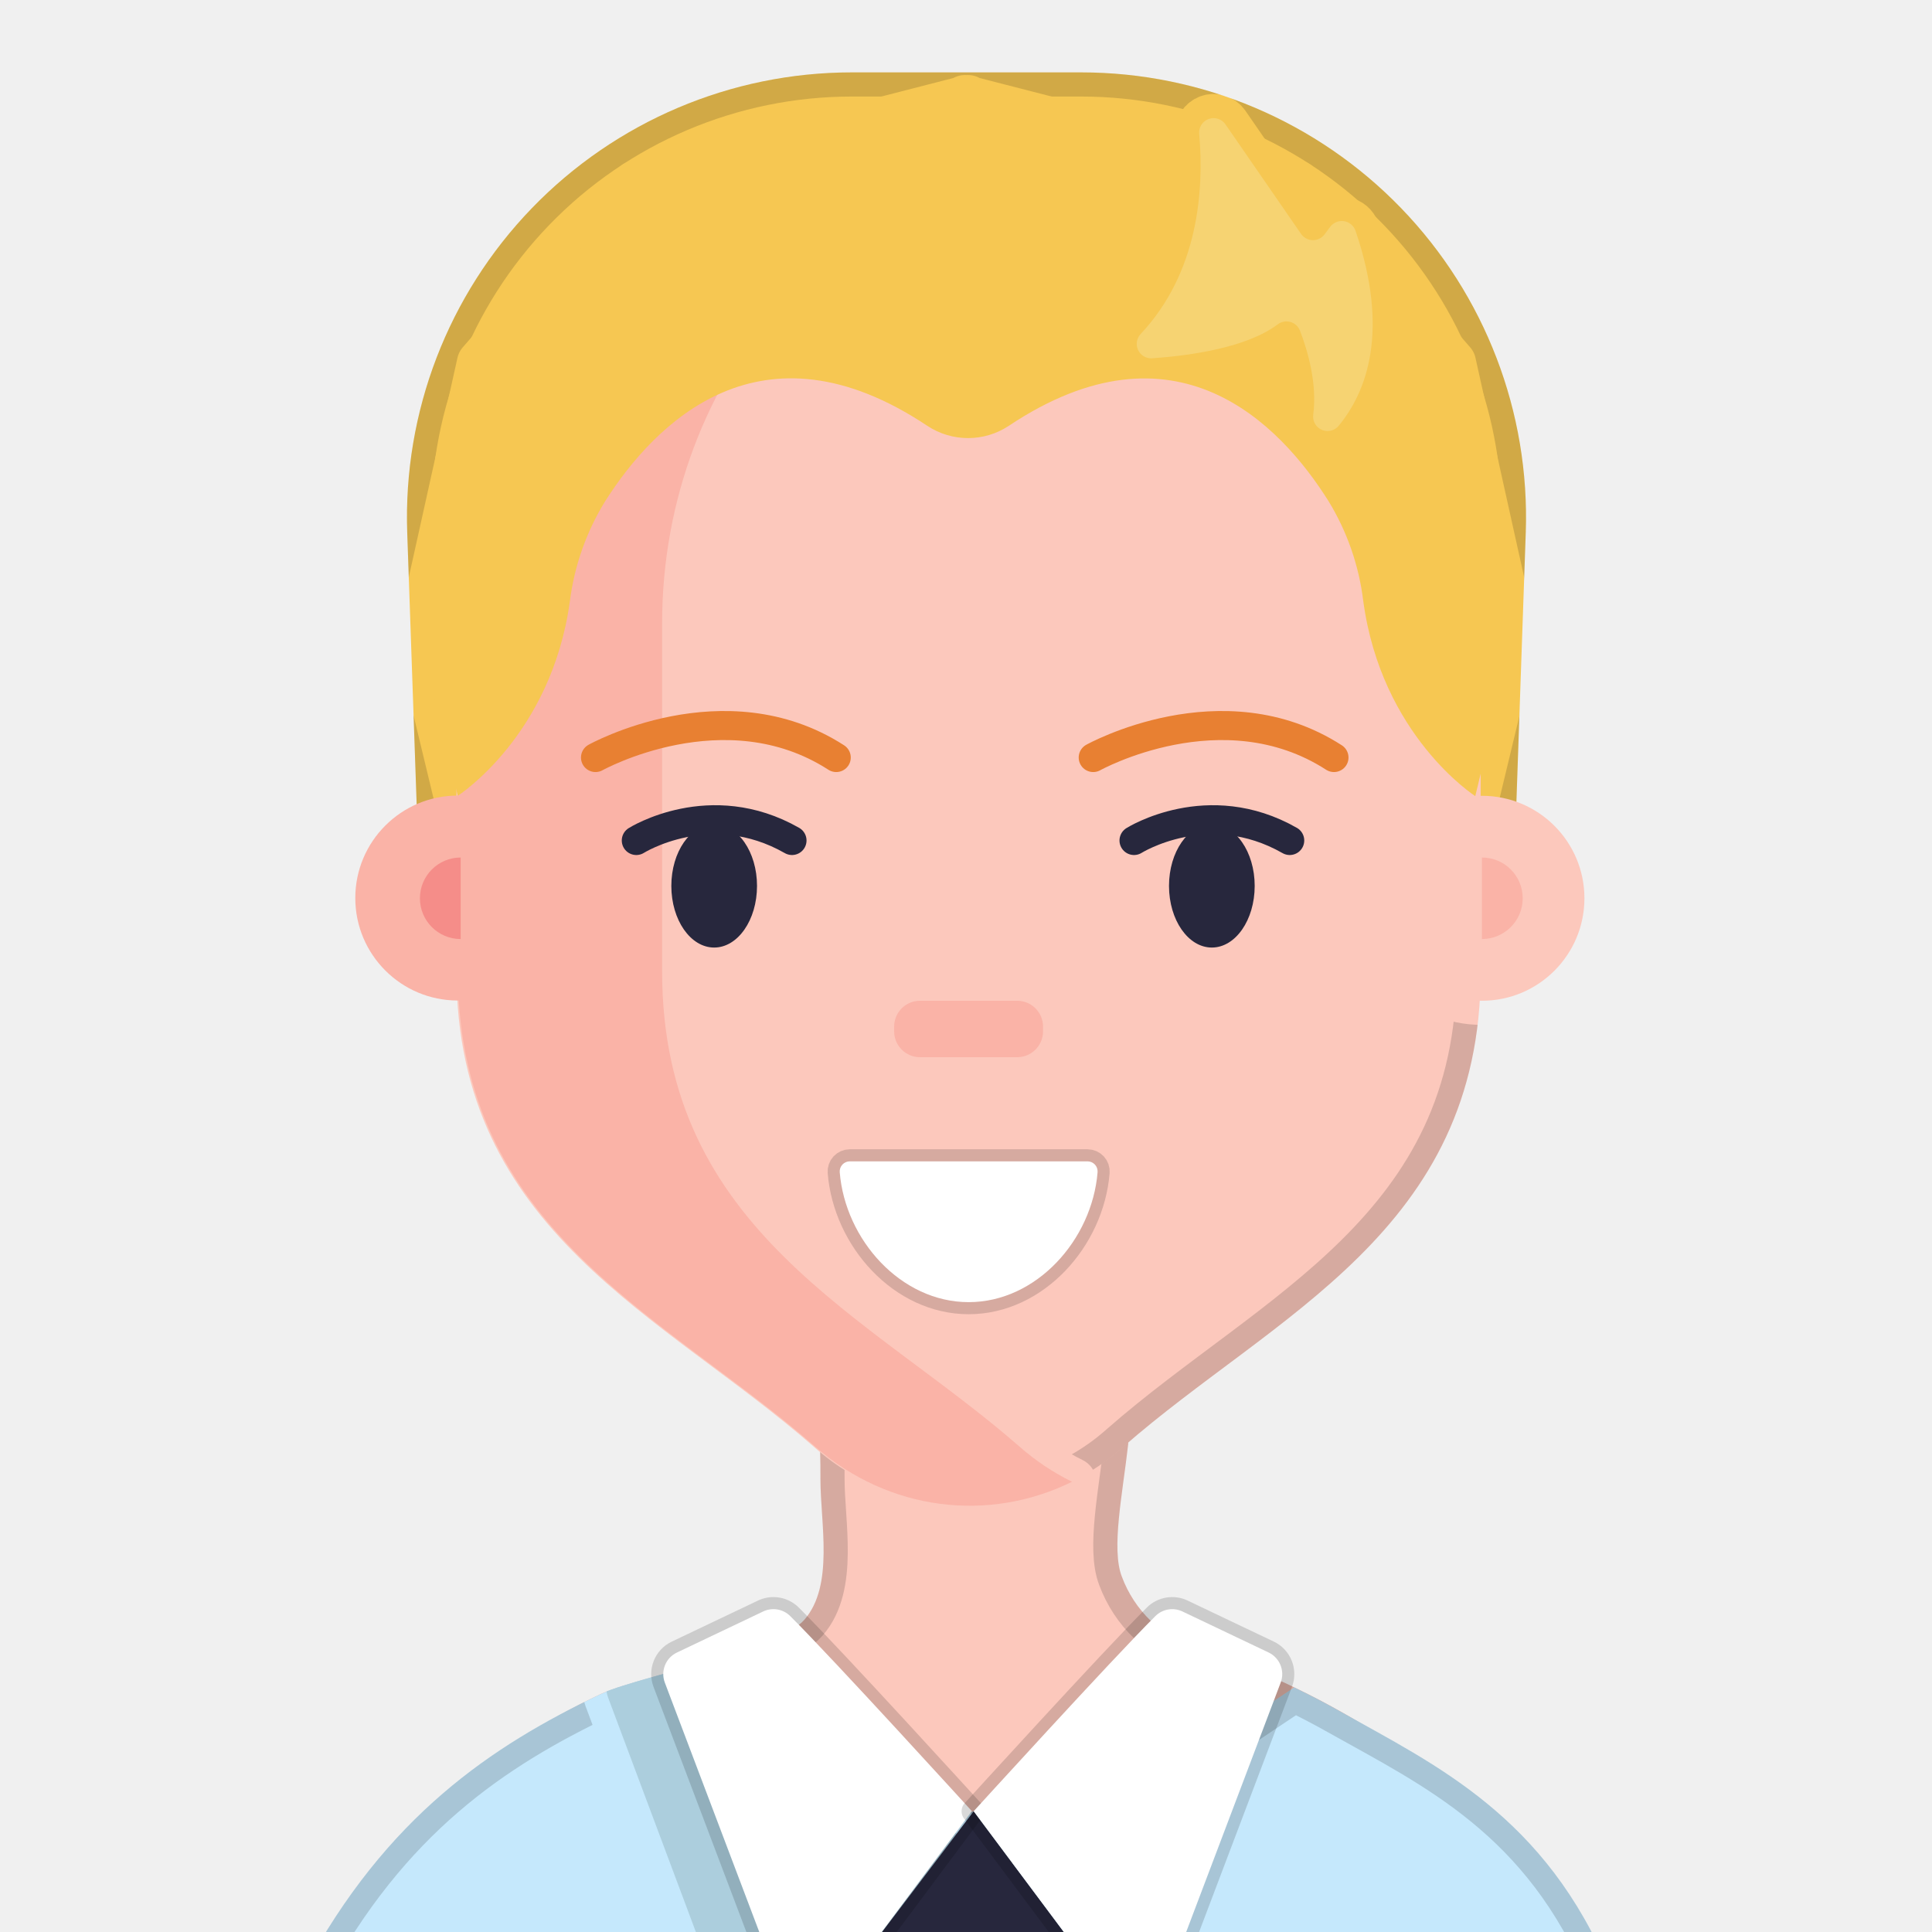
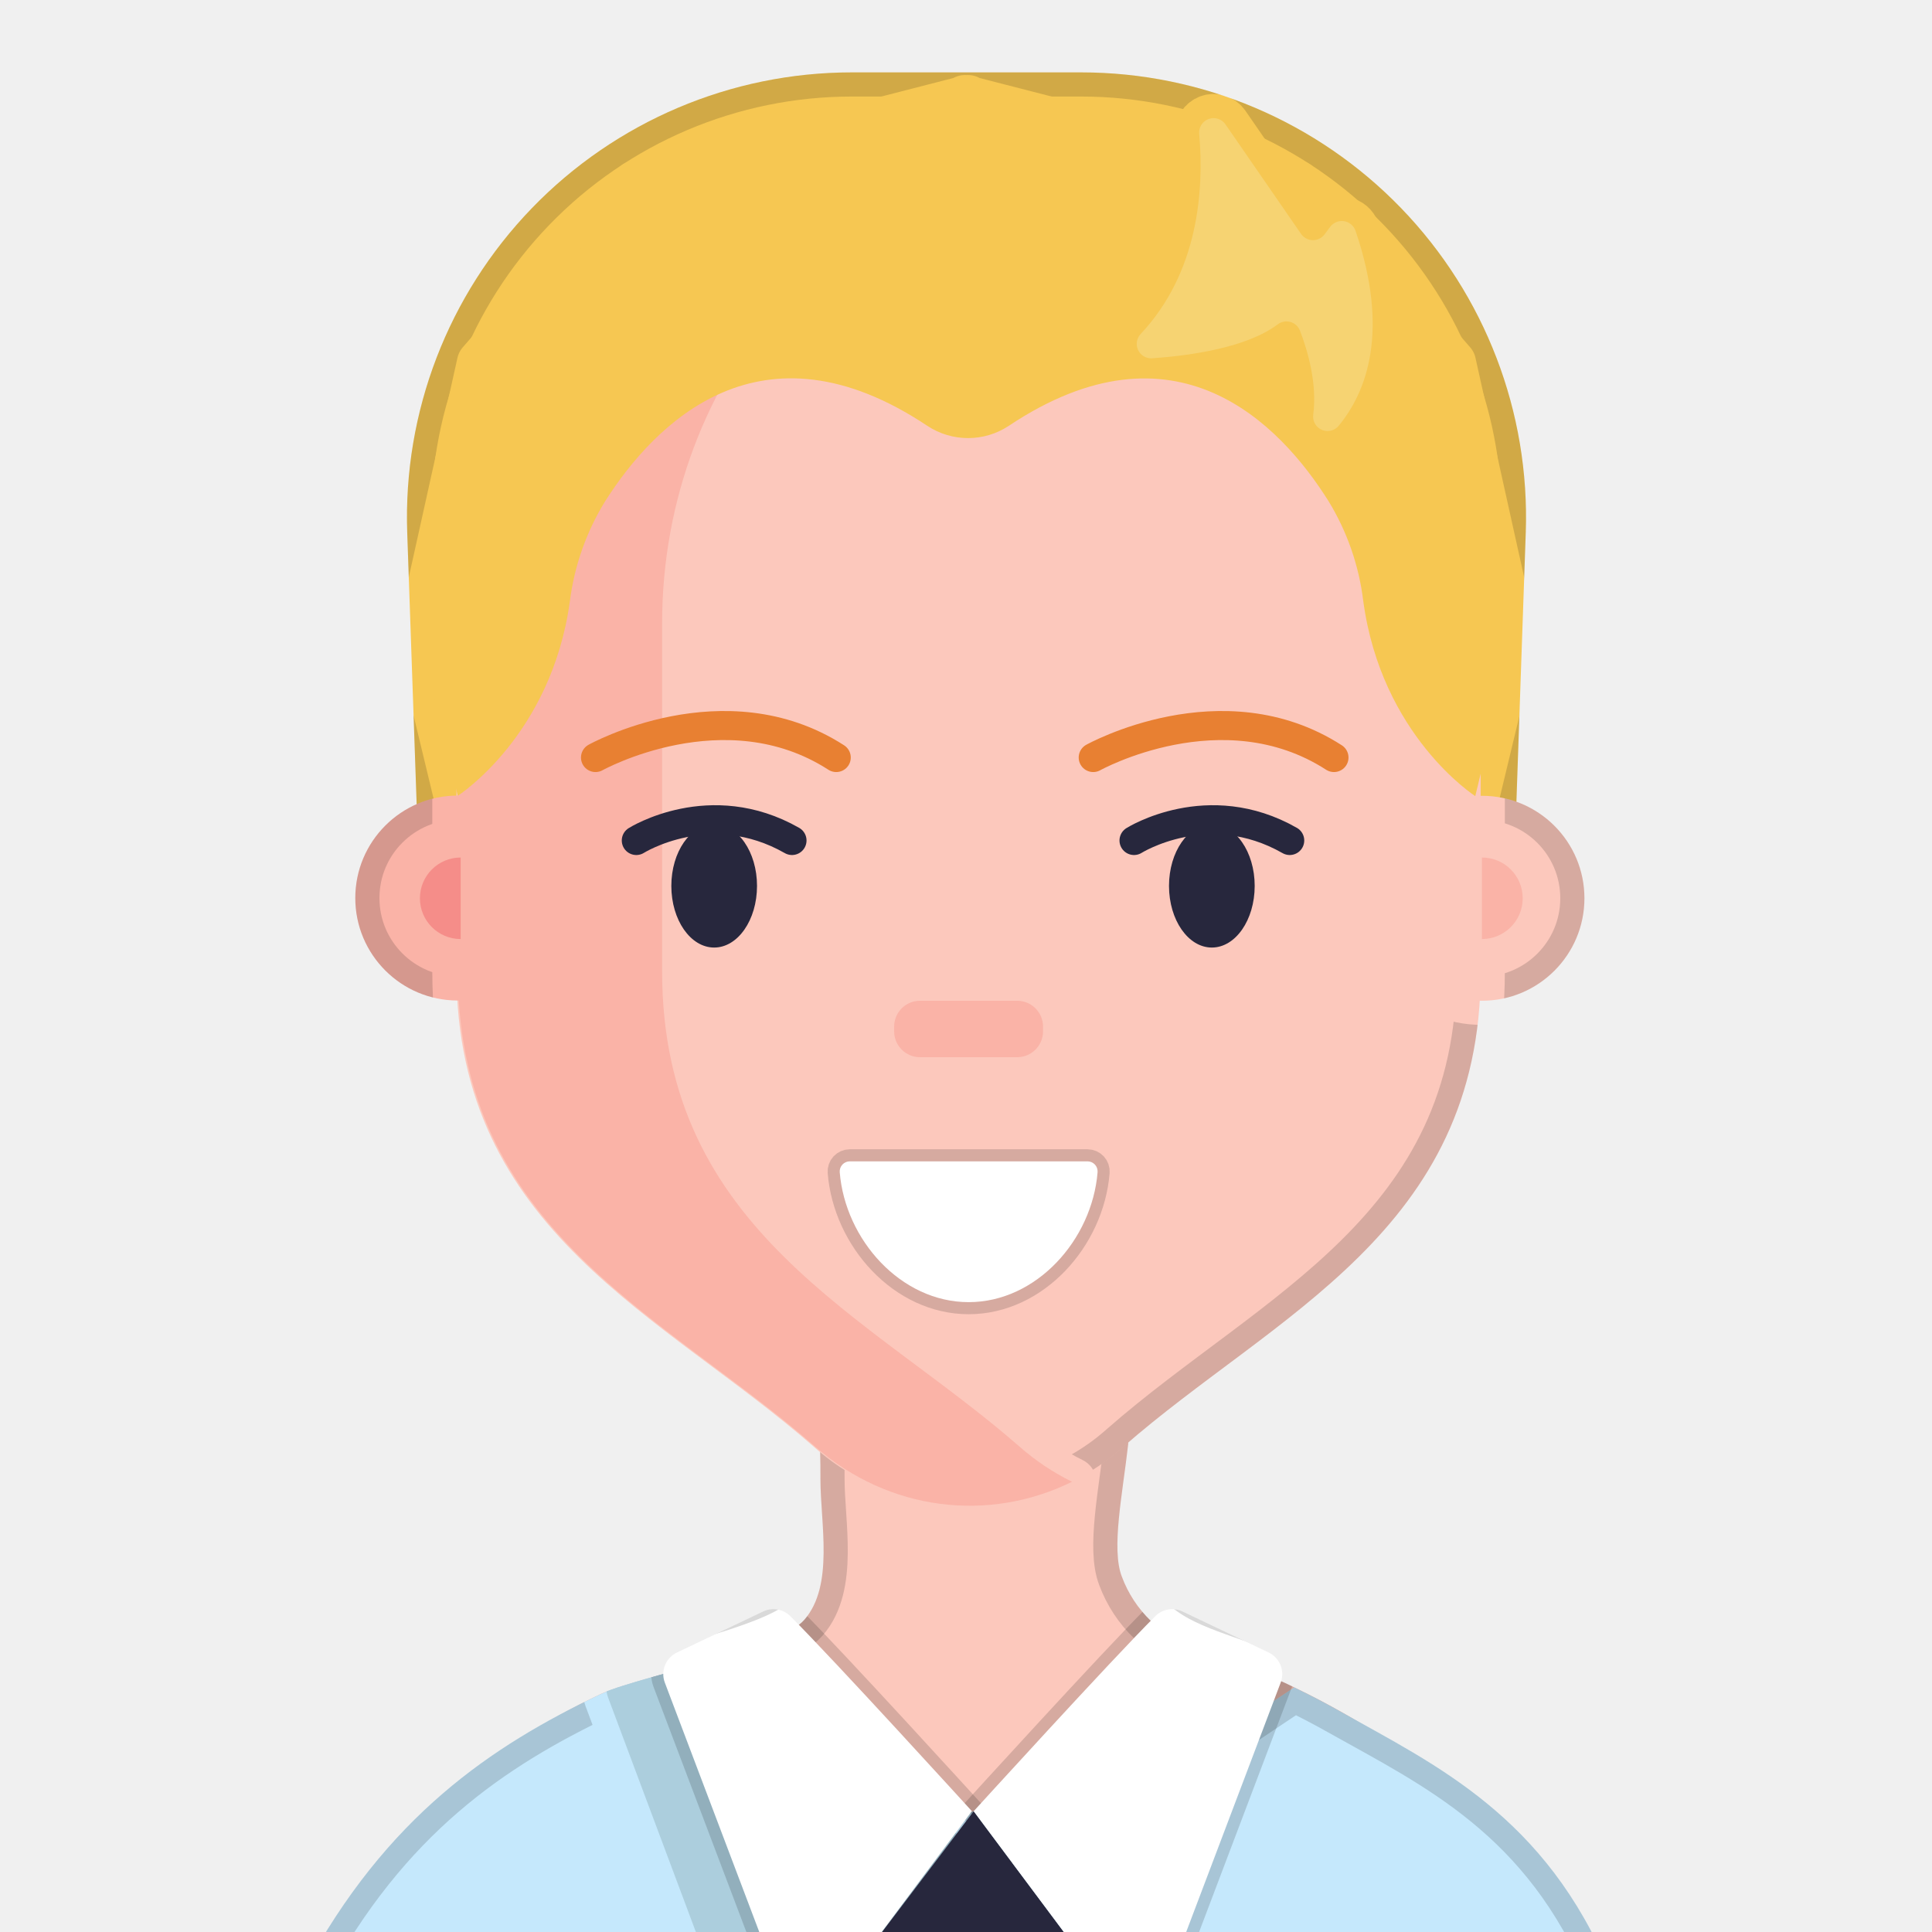
<svg xmlns="http://www.w3.org/2000/svg" id="Layer_1" viewBox="0 0 160 160">
  <defs>
    <style>.cls-1{fill:#fab3a7;}.cls-2{fill:#fcc8bc;}.cls-3{stroke:#27273d;}.cls-3,.cls-4{fill:none;stroke-linecap:round;stroke-width:2.406px;}.cls-5{fill:#f6d372;}.cls-6{fill:#fff;}.cls-7{fill:#c5e8fc;}.cls-8{fill:#f6c752;}.cls-9{fill:#f58d89;}.cls-4{stroke:#e88032;}.cls-10{fill:#accedd;}.cls-11{fill:#27273d;}</style>
  </defs>
  <g id="Avatars">
    <g id="Artboard">
      <g id="Men">
        <g id="Avatar-Users2_10">
          <g id="Icons">
            <g fill="#f6c752">
              <path d="M89.536,5.995h-18.992c-9.993,0-19.557,4.06-26.499,11.248-6.942,7.188-10.667,16.887-10.32,26.874l1.052,30.284h90.527l1.052-30.274c.351-9.989-3.372-19.692-10.315-26.882-6.943-7.19-16.509-11.25-26.504-11.25Z" id="ab0" />
            </g>
            <mask id="am0" maskUnits="userSpaceOnUse" x="0" y="0" width="160" height="160">
              <use href="#ab0" fill="#fff" />
              <use href="#ab15" fill="#000" stroke="#000" stroke-width="4" stroke-linejoin="round" />
              <use href="#ab19" fill="#000" stroke="#000" stroke-width="4" stroke-linejoin="round" />
+               <use href="#ab12" fill="#000" stroke="#000" stroke-width="4" stroke-linejoin="round" />
            </mask>
            <use href="#ab0" fill="none" stroke="#000" stroke-opacity="0.15" stroke-width="4" stroke-linejoin="round" mask="url(#am0)" />
            <g fill="#fcc8bc">
              <path d="M129.349,158.277c-1.069.725-2.152,1.423-3.252,2.104-11.275,6.951-23.981,11.25-37.159,12.574-1.134.113-2.279.206-3.438.278-.282.017-.567.034-.849.045-1.542.083-3.093.124-4.651.124-1.375,0-2.737-.032-4.087-.096l-.457-.024c-1.289-.058-2.571-.151-3.84-.272l-.402-.041c-.303-.028-.602-.058-.901-.093-1.231-.135-2.452-.296-3.664-.481l-1.066-.168-.234-.041c-.402-.065-.801-.134-1.2-.21-.736-.134-1.468-.275-2.197-.43-10.234-2.132-20.002-6.083-28.841-11.663-1.231-.777-2.441-1.579-3.63-2.406l-.344-.251c4.967-6.875,11.612-12.65,20.58-16.916.124-.058.258-.113.409-.175l.117-.048h0c.117-.045.237-.096.368-.141.584-.213,1.296-.433,2.093-.67l.718-.21.753-.213.388-.11.368-.1h0l.21-.062.213-.058c1.213-.344,2.496-.688,3.747-1.069,2.932-.873,5.699-1.846,7.043-2.881.174-.13.334-.277.478-.44,2.465-2.846,1.323-7.958,1.323-11.657,0-.818,0-1.55-.024-2.21-.002-.029-.002-.057,0-.086-.189-7.683-1.066-5.321,5.418-7.497.538-.128,1.085-.216,1.636-.265h0c4.517-.502,16.215-1.007,17.572.265,1.241,1.162,1.213,3.812.887,6.796v.096c-.45,4.053-1.43,8.687-.526,11,.515,1.388,1.338,2.642,2.406,3.668h0c2.664,2.527,6.511,3.049,10.808,4.998l.292.131c.272.124.533.251.798.382.048.024.1.045.148.072,1.251.602,2.454,1.234,3.62,1.891,7.958,4.479,13.884,10.099,18.367,16.562Z" id="ab1" />
            </g>
            <mask id="am1" maskUnits="userSpaceOnUse" x="0" y="0" width="160" height="160">
              <use href="#ab1" fill="#fff" />
            </mask>
            <use href="#ab1" fill="none" stroke="#000" stroke-opacity="0.15" stroke-width="4" stroke-linejoin="round" mask="url(#am1)" />
+             <mask id="ao20_1" maskUnits="userSpaceOnUse" x="0" y="0" width="160" height="160">
+               <use href="#ab1" fill="#fff" />
+             </mask>
+             <use href="#ab20" fill="none" stroke="#000" stroke-opacity="0.15" stroke-width="2" stroke-linejoin="round" mask="url(#ao20_1)" />
+             <mask id="ao21_1" maskUnits="userSpaceOnUse" x="0" y="0" width="160" height="160">
+               <use href="#ab1" fill="#fff" />
+             </mask>
+             <use href="#ab21" fill="none" stroke="#000" stroke-opacity="0.15" stroke-width="2" stroke-linejoin="round" mask="url(#ao21_1)" />
            <g fill="#fcc8bc">
              <path d="M122.625,51.625v28.848c0,21.519-17.129,28.411-29.614,39.356-7.29,6.511-18.306,6.511-25.596,0-12.485-10.945-29.614-17.837-29.614-39.356v-28.848c0-21.165,15.764-38.421,35.506-39.273.509-.028,1.031-.038,1.537-.038h10.739c20.46,0,37.043,17.6,37.043,39.311Z" id="ab2" />
            </g>
            <mask id="am2" maskUnits="userSpaceOnUse" x="0" y="0" width="160" height="160">
              <use href="#ab2" fill="#fff" />
              <use href="#ab3" fill="#000" stroke="#000" stroke-width="4" stroke-linejoin="round" />
              <use href="#ab4" fill="#000" stroke="#000" stroke-width="4" stroke-linejoin="round" />
              <use href="#ab9" fill="#000" stroke="#000" stroke-width="4" stroke-linejoin="round" />
              <use href="#ab12" fill="#000" stroke="#000" stroke-width="4" stroke-linejoin="round" />
            </mask>
            <use href="#ab2" fill="none" stroke="#000" stroke-opacity="0.15" stroke-width="4" stroke-linejoin="round" mask="url(#am2)" />
+             <mask id="ao14_2" maskUnits="userSpaceOnUse" x="0" y="0" width="160" height="160">
+               <use href="#ab2" fill="#fff" />
+             </mask>
+             <use href="#ab14" fill="none" stroke="#000" stroke-opacity="0.15" stroke-width="2" stroke-linejoin="round" mask="url(#ao14_2)" />
            <g fill="#fab3a7">
              <path d="M54.834,80.472v-28.848c0-20.601,14.932-37.507,33.945-39.188-1.031-.096-2.062-.141-3.094-.141h-10.735c-20.46,0-37.039,17.603-37.039,39.311v14.279c-4.687,0-8.487,3.8-8.487,8.487s3.8,8.487,8.487,8.487h.083c1.231,19.645,17.531,26.431,29.525,36.953,6.084,5.332,14.376,6.304,21.261,2.901-1.567-.773-3.025-1.748-4.338-2.901-12.485-10.928-29.607-17.823-29.607-39.342Z" id="ab3" />
            </g>
+             <mask id="am3" maskUnits="userSpaceOnUse" x="0" y="0" width="160" height="160">
+               <use href="#ab3" fill="#fff" />
+               <use href="#ab2" fill="#000" stroke="#000" stroke-width="4" stroke-linejoin="round" />
+               <use href="#ab9" fill="#000" stroke="#000" stroke-width="4" stroke-linejoin="round" />
+               <use href="#ab12" fill="#000" stroke="#000" stroke-width="4" stroke-linejoin="round" />
+             </mask>
+             <use href="#ab3" fill="none" stroke="#000" stroke-opacity="0.15" stroke-width="4" stroke-linejoin="round" mask="url(#am3)" />
+             <mask id="ao14_3" maskUnits="userSpaceOnUse" x="0" y="0" width="160" height="160">
+               <use href="#ab3" fill="#fff" />
+             </mask>
+             <use href="#ab14" fill="none" stroke="#000" stroke-opacity="0.15" stroke-width="2" stroke-linejoin="round" mask="url(#ao14_3)" />
            <g fill="#fcc8bc">
              <circle cx="122.728" cy="74.391" r="8.487" id="ab4" />
            </g>
+             <mask id="am4" maskUnits="userSpaceOnUse" x="0" y="0" width="160" height="160">
+               <use href="#ab4" fill="#fff" />
+               <use href="#ab2" fill="#000" stroke="#000" stroke-width="4" stroke-linejoin="round" />
+             </mask>
+             <use href="#ab4" fill="none" stroke="#000" stroke-opacity="0.15" stroke-width="4" stroke-linejoin="round" mask="url(#am4)" />
            <path id="Path-5" class="cls-4" d="M49.317,62.735s10.697-5.961,19.937,0" />
            <ellipse id="Oval-2" class="cls-11" cx="59.145" cy="73.367" rx="3.548" ry="5.105" />
            <path id="Path-6" class="cls-4" d="M90.536,62.735s10.698-5.961,19.938,0" />
            <ellipse id="Oval-3" class="cls-11" cx="100.36" cy="73.367" rx="3.548" ry="5.105" />
            <g fill="#fab3a7">
              <rect x="74.05" y="82.878" width="12.33" height="4.675" rx="2.141" ry="2.141" id="ab9" />
            </g>
            <path id="Path-7" class="cls-3" d="M52.696,69.606s6.126-3.867,12.894,0" />
            <path id="Path-8" class="cls-3" d="M93.915,69.606s6.126-3.867,12.894,0" />
            <g fill="#f58d89">
              <path d="M38.152,71.016c-1.864,0-3.376,1.511-3.376,3.376s1.511,3.376,3.376,3.376v-6.751Z" id="ab12" />
            </g>
            <path id="Path-10" class="cls-1" d="M122.728,77.767c1.864,0,3.376-1.511,3.376-3.376s-1.511-3.376-3.376-3.376v6.751Z" />
-             <use href="#ab14" fill="none" stroke="#000" stroke-opacity="0.15" stroke-width="2" stroke-linejoin="round" />
            <g fill="#fff">
              <path d="M70.375,96.178c-.233 0-.455.098-.613.269s-.237.4-.219.632c.454,5.586,5.06,10.759,10.677,10.759h0c5.613,0,10.22-5.156,10.677-10.759.018-.232-.061-.461-.219-.632s-.38-.268-.613-.269h-19.69Z" id="ab14" />
            </g>
+             <mask id="am14" maskUnits="userSpaceOnUse" x="0" y="0" width="160" height="160">
+               <use href="#ab14" fill="#fff" />
+               <use href="#ab2" fill="#000" stroke="#000" stroke-width="4" stroke-linejoin="round" />
+               <use href="#ab3" fill="#000" stroke="#000" stroke-width="4" stroke-linejoin="round" />
+             </mask>
+             <use href="#ab14" fill="none" stroke="#000" stroke-opacity="0.15" stroke-width="4" stroke-linejoin="round" mask="url(#am14)" />
            <g fill="#f6c752">
              <path d="M120.243,30.075l-12.86-14.798-27.218-6.999v-.065l-.124.031-.124-.031v.065l-27.222,6.999-12.86,14.798-5.06,22.811,3.135,13.018s7.741-4.95,9.281-16.084c.372-2.971,1.383-5.827,2.963-8.37,4.087-6.397,12.846-15.386,26.637-6.188,2.048,1.358,4.71,1.358,6.758,0,13.791-9.199,22.447-.168,26.469,6.232,1.538,2.513,2.519,5.326,2.877,8.25,1.502,11.21,9.281,16.187,9.281,16.187l3.132-13.018-5.067-22.839Z" id="ab15" />
            </g>
+             <mask id="am15" maskUnits="userSpaceOnUse" x="0" y="0" width="160" height="160">
+               <use href="#ab15" fill="#fff" />
+               <use href="#ab0" fill="#000" stroke="#000" stroke-width="4" stroke-linejoin="round" />
+               <use href="#ab19" fill="#000" stroke="#000" stroke-width="4" stroke-linejoin="round" />
+             </mask>
+             <use href="#ab15" fill="none" stroke="#000" stroke-opacity="0.15" stroke-width="4" stroke-linejoin="round" mask="url(#am15)" />
            <g fill="#c5e8fc">
              <path d="M133.349,163.277c-1.069.725-3.152,1.423-4.252,2.104-11.275,6.951-26.981,6.25-40.159,7.574-1.134.113-2.279.206-3.438.278-.282.017-.567.034-.849.045-1.542.083-3.093.124-4.651.124-1.375,0-2.737-.032-4.087-.096l-.457-.024c-1.289-.058-2.571-.151-3.84-.272l-.402-.041c-.303-.028-.602-.058-.901-.093-1.231-.135-2.452-.296-3.664-.481l-1.066-.168-.234-.041c-.402-.065-.801-.134-1.2-.21-.736-.134-1.468-.275-2.197-.43-10.234-2.132-24.002-.083-32.841-5.663-1.231-.777-2.441-1.579-3.63-2.406l-.344-.251c6.861-12.823,15.612-18.65,24.58-22.916.124-.058.258-.113.409-.175l.117-.048c.117-.045.237-.096.368-.141.584-.213,1.296-.433,2.093-.67l.718-.21.753-.213.388-.11.368-.1.21-.062.213-.058c1.213-.344,2.496-.688,3.747-1.069l14.898,14.86,4.28-1.499,2.138-.742.206-.072,2.918,2.3,14.575-6.497,7.342-4.912,1.719-1.145c.048.024.1.045.148.072,1.251.602,2.454,1.234,3.62,1.891,7.992,4.486,17.052,8.694,22.401,21.569Z" id="ab16" />
            </g>
            <mask id="am16" maskUnits="userSpaceOnUse" x="0" y="0" width="160" height="160">
              <use href="#ab16" fill="#fff" />
              <use href="#ab17" fill="#000" stroke="#000" stroke-width="4" stroke-linejoin="round" />
            </mask>
            <use href="#ab16" fill="none" stroke="#000" stroke-opacity="0.15" stroke-width="4" stroke-linejoin="round" mask="url(#am16)" />
+             <mask id="ao20_16" maskUnits="userSpaceOnUse" x="0" y="0" width="160" height="160">
+               <use href="#ab16" fill="#fff" />
+             </mask>
+             <use href="#ab20" fill="none" stroke="#000" stroke-opacity="0.15" stroke-width="2" stroke-linejoin="round" mask="url(#ao20_16)" />
+             <mask id="ao21_16" maskUnits="userSpaceOnUse" x="0" y="0" width="160" height="160">
+               <use href="#ab16" fill="#fff" />
+             </mask>
+             <use href="#ab21" fill="none" stroke="#000" stroke-opacity="0.15" stroke-width="2" stroke-linejoin="round" mask="url(#ao21_16)" />
            <g fill="#accedd">
              <path d="M80.639,153.423l-7.535,10.216-6.456,8.755-1.066-.168-.234-.041c-.402-.065-.801-.134-1.2-.21-.736-.134-1.468-.275-2.197-.43l-11.588-30.955c-.066-.166-.11-.341-.131-.519h0c.117-.045.241-.093.371-.137.584-.213,1.296-.433,2.093-.67l.718-.21.753-.213.388-.11.371-.103.21-.058.213-.058c1.213-.344,2.496-.688,3.747-1.069l14.898,14.857,4.283-1.485.87.963.072.079h0l1.416,1.568Z" id="ab17" />
            </g>
+             <mask id="am17" maskUnits="userSpaceOnUse" x="0" y="0" width="160" height="160">
+               <use href="#ab17" fill="#fff" />
+               <use href="#ab16" fill="#000" stroke="#000" stroke-width="4" stroke-linejoin="round" />
+             </mask>
+             <use href="#ab17" fill="none" stroke="#000" stroke-opacity="0.15" stroke-width="4" stroke-linejoin="round" mask="url(#am17)" />
+             <mask id="ao20_17" maskUnits="userSpaceOnUse" x="0" y="0" width="160" height="160">
+               <use href="#ab17" fill="#fff" />
+             </mask>
+             <use href="#ab20" fill="none" stroke="#000" stroke-opacity="0.15" stroke-width="2" stroke-linejoin="round" mask="url(#ao20_17)" />
+             <mask id="ao21_17" maskUnits="userSpaceOnUse" x="0" y="0" width="160" height="160">
+               <use href="#ab17" fill="#fff" />
+             </mask>
+             <use href="#ab21" fill="none" stroke="#000" stroke-opacity="0.15" stroke-width="2" stroke-linejoin="round" mask="url(#ao21_17)" />
            <path id="Path-15" class="cls-11" d="M83.781,166.135l.877,7.143c-1.547.083-3.099.124-4.658.124-1.375,0-2.737-.032-4.087-.096l-.457-.024,1.207-7.384-3.558-2.258-1.904-1.207.069-.093,7.958-10.481h0l1.409-1.856,9.281,12.433-6.136,3.699Z" />
            <g fill="#f6d372">
              <path d="M99.312,11.083c.409,4.682-.062,11.464-4.84,16.569-.343.357-.43.888-.22,1.336.21.448.675.72,1.168.685,3.166-.223,7.813-.88,10.378-2.798.297-.234.688-.314,1.053-.216.365.098.663.363.803.714.646,1.674,1.444,4.397,1.1,6.988-.063.532.236,1.041.731,1.245.495.205,1.066.055,1.397-.365,2.293-2.798,4.218-7.796,1.375-16.132-.146-.421-.514-.726-.955-.793-.441-.066-.882.117-1.146.476l-.454.608c-.23.312-.596.494-.983.489-.387-.005-.748-.198-.969-.516l-6.263-9.075c-.309-.447-.879-.629-1.39-.445-.511.184-.833.689-.786,1.229h0Z" id="ab19" />
            </g>
-             <use href="#ab20" fill="none" stroke="#000" stroke-opacity="0.15" stroke-width="2" stroke-linejoin="round" />
            <g fill="#fff">
              <path d="M63.191,133.461l-7.133,3.396c-.93.443-1.365,1.525-1,2.489l9.835,25.97c.281.74.943,1.268,1.727,1.377.784.109,1.565-.219,2.037-.855l11.828-15.847s-11.412-12.54-15.043-16.156c-.595-.589-1.497-.74-2.252-.375h0Z" id="ab20" />
            </g>
-             <use href="#ab21" fill="none" stroke="#000" stroke-opacity="0.15" stroke-width="2" stroke-linejoin="round" />
+             <mask id="am20" maskUnits="userSpaceOnUse" x="0" y="0" width="160" height="160">
+               <use href="#ab20" fill="#fff" />
+               <use href="#ab1" fill="#000" stroke="#000" stroke-width="4" stroke-linejoin="round" />
+               <use href="#ab16" fill="#000" stroke="#000" stroke-width="4" stroke-linejoin="round" />
+               <use href="#ab17" fill="#000" stroke="#000" stroke-width="4" stroke-linejoin="round" />
+             </mask>
+             <use href="#ab20" fill="none" stroke="#000" stroke-opacity="0.15" stroke-width="4" stroke-linejoin="round" mask="url(#am20)" />
            <g fill="#fff">
              <path d="M95.678,133.843c-3.63,3.616-15.043,16.156-15.043,16.156l11.828,15.84c.473.634,1.254.959,2.037.849s1.444-.638,1.724-1.378l9.838-25.97c.364-.964-.072-2.047-1.004-2.489l-7.133-3.396c-.756-.36-1.657-.204-2.248.388Z" id="ab21" />
            </g>
+             <mask id="am21" maskUnits="userSpaceOnUse" x="0" y="0" width="160" height="160">
+               <use href="#ab21" fill="#fff" />
+               <use href="#ab1" fill="#000" stroke="#000" stroke-width="4" stroke-linejoin="round" />
+               <use href="#ab16" fill="#000" stroke="#000" stroke-width="4" stroke-linejoin="round" />
+               <use href="#ab17" fill="#000" stroke="#000" stroke-width="4" stroke-linejoin="round" />
+             </mask>
+             <use href="#ab21" fill="none" stroke="#000" stroke-opacity="0.15" stroke-width="4" stroke-linejoin="round" mask="url(#am21)" />
          </g>
        </g>
      </g>
    </g>
  </g>
</svg>
